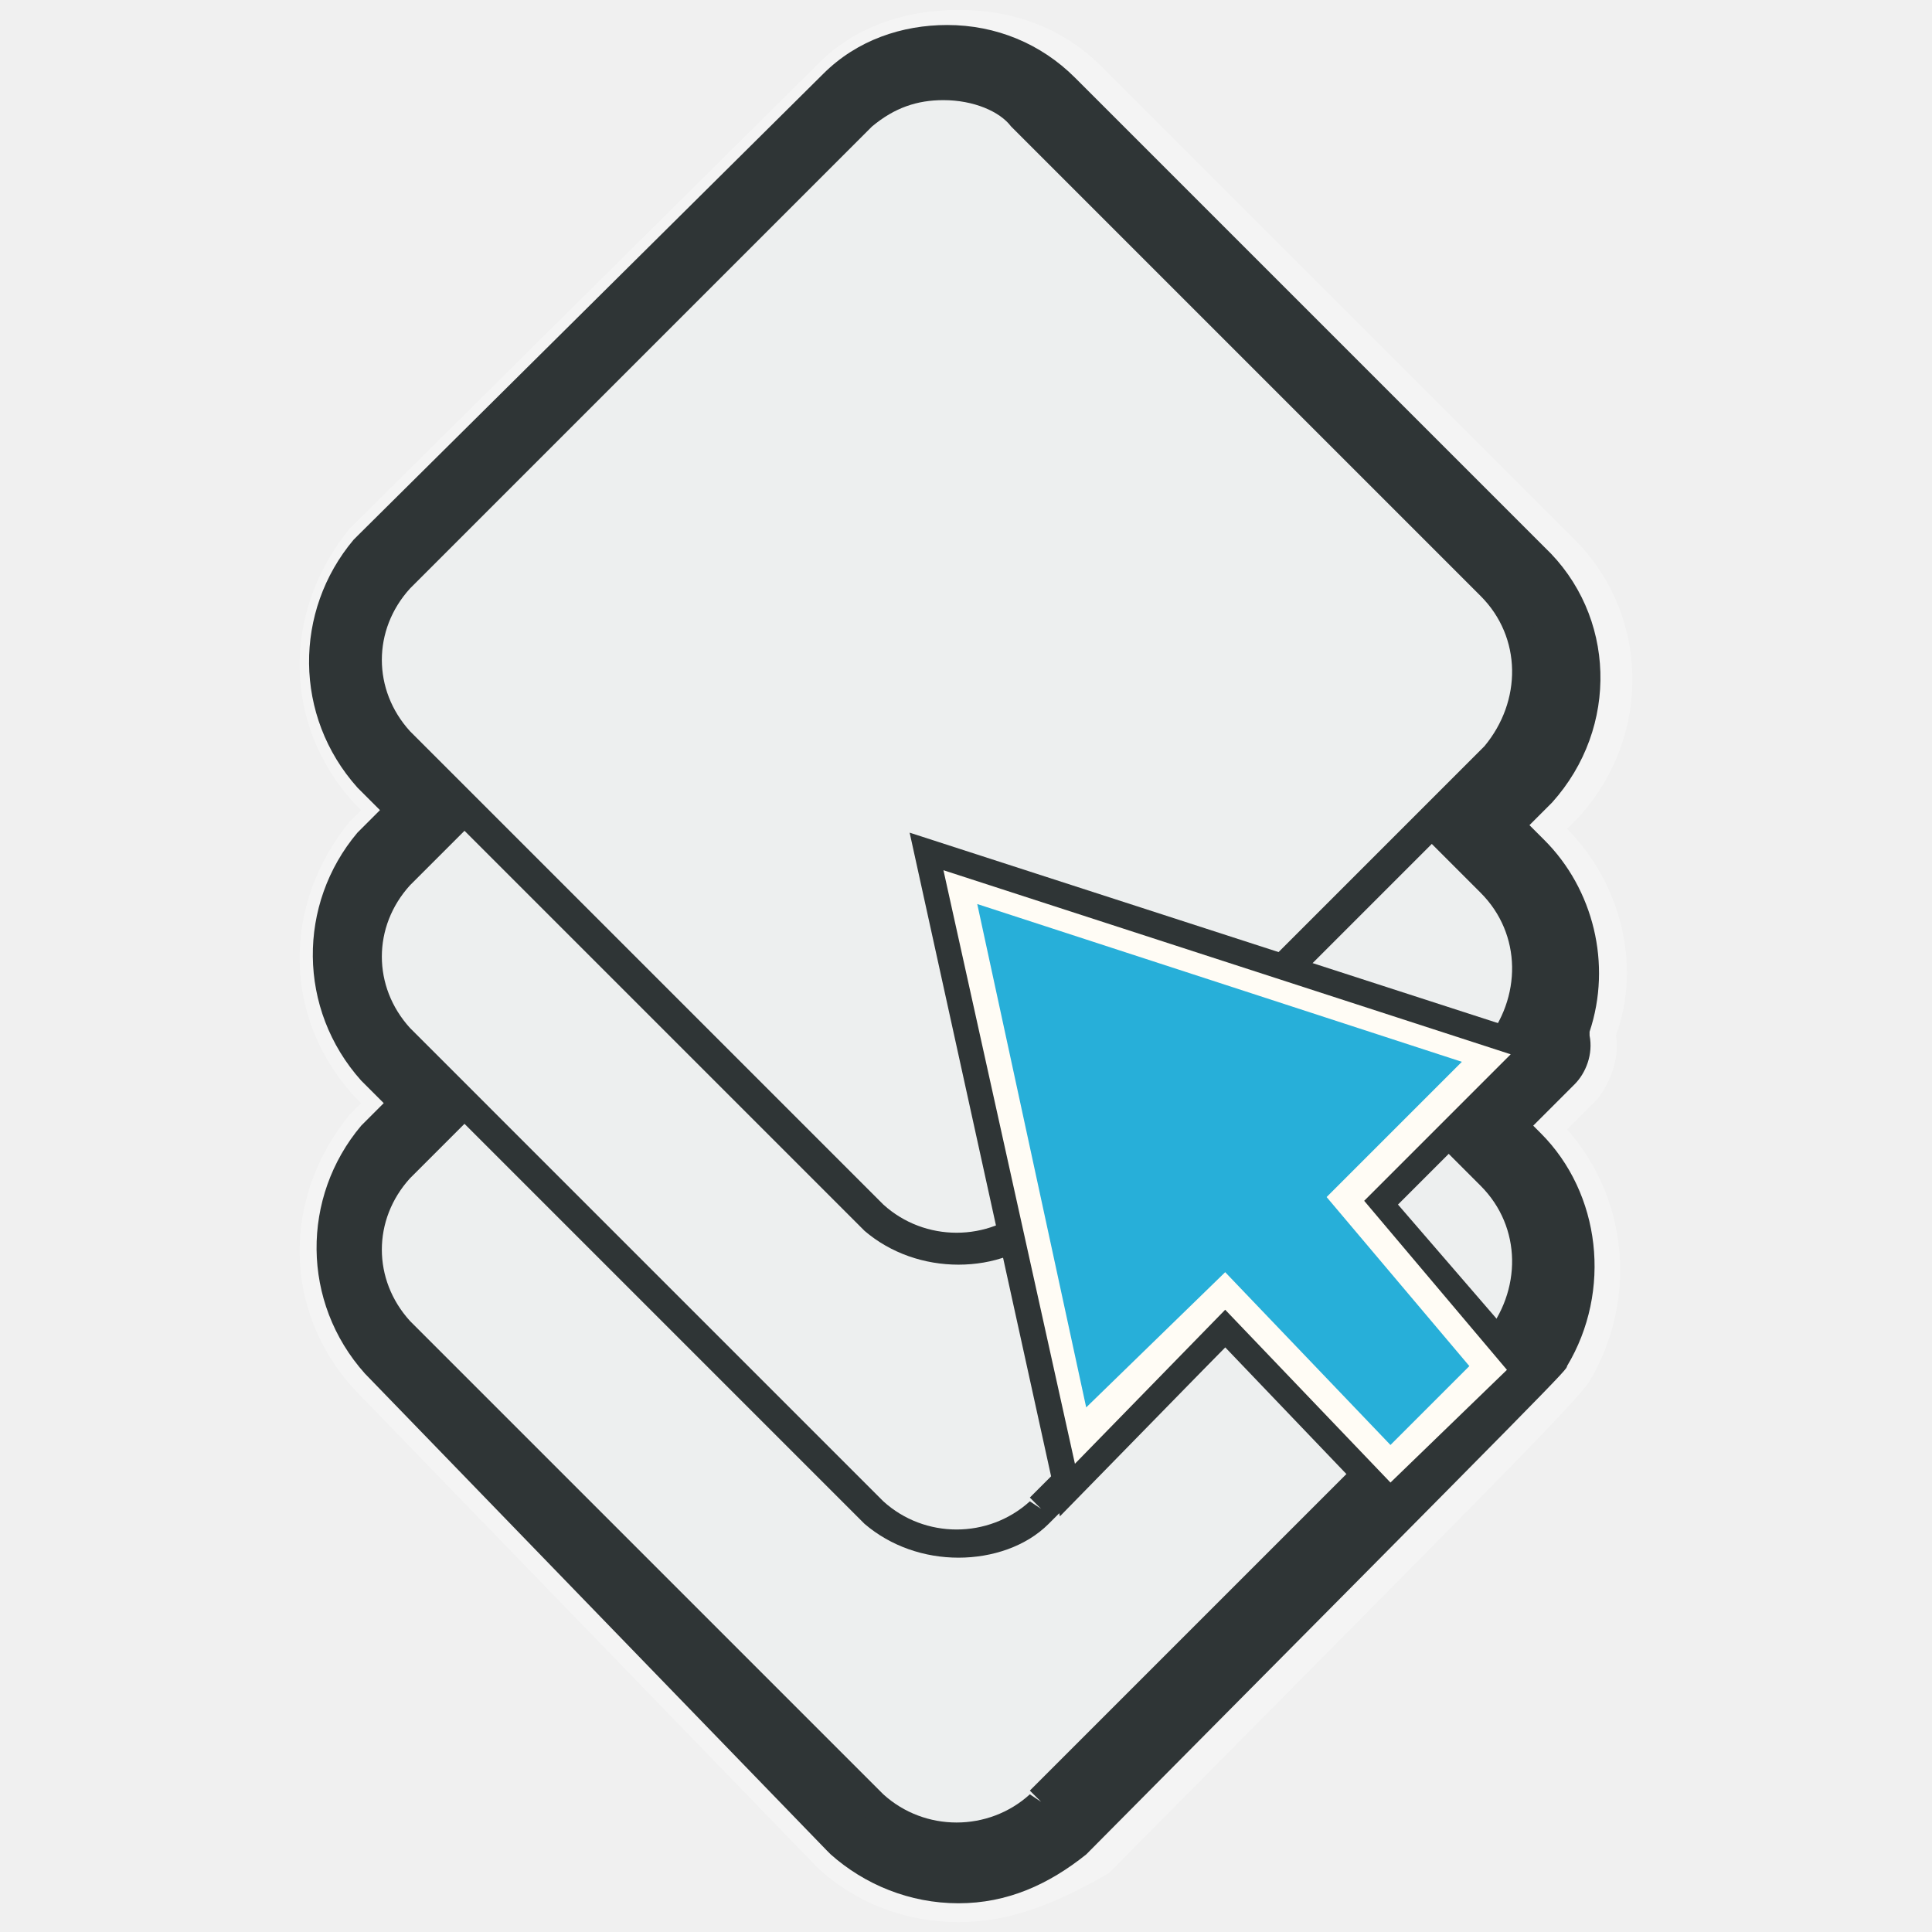
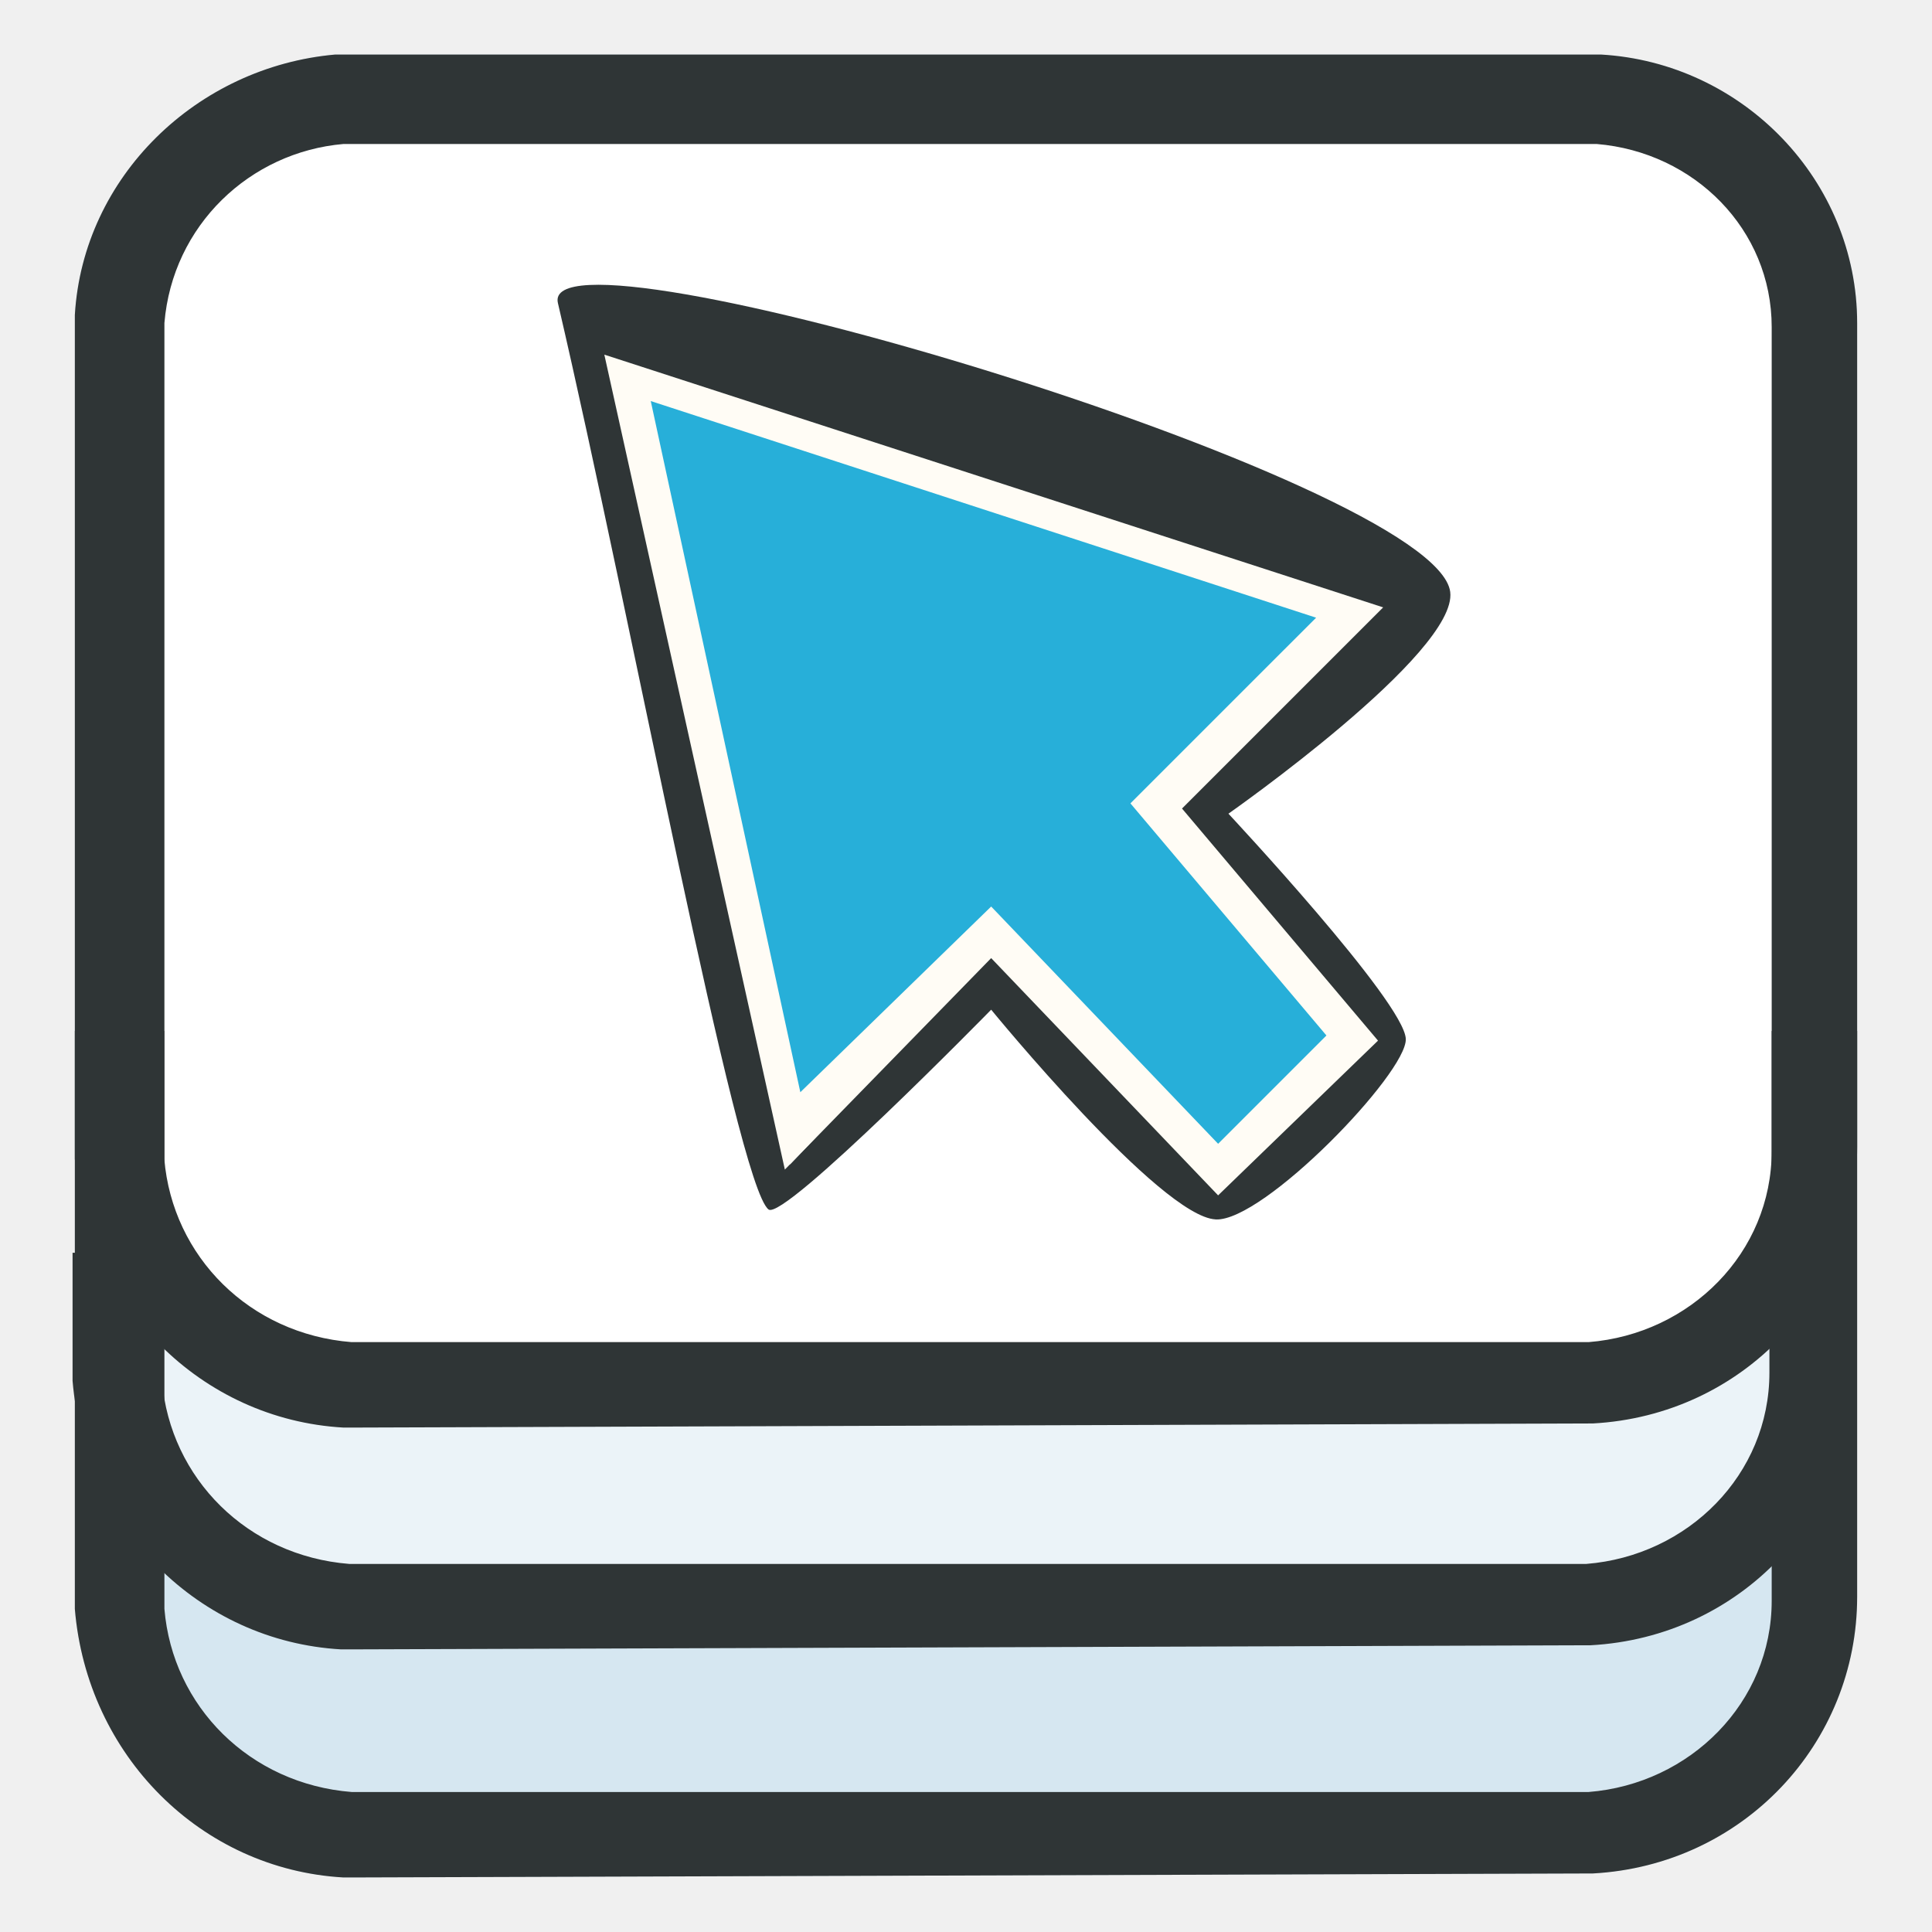
- <svg xmlns="http://www.w3.org/2000/svg" width="64" height="64" viewBox="0 0 16.933 16.933" version="1.1" id="svg1">
+ <svg xmlns="http://www.w3.org/2000/svg" width="64" height="64" viewBox="0 0 16.933 16.933" version="1.1" id="svg1" xml:space="preserve">
  <defs id="defs1">
-     <linearGradient id="SVGID_00000129901450951144020920000007753056098303935627_" gradientUnits="userSpaceOnUse" x1="-434.028" y1="-74.135" x2="-434.028" y2="-49.801" gradientTransform="matrix(1,0,0,-1,0,-121.5918)">
+     <linearGradient id="SVGID_00000129901450951144020920000007753056098303935627_" gradientUnits="userSpaceOnUse" x1="-434.028" y1="-74.135" x2="-434.028" y2="-49.801" gradientTransform="matrix(1,0,0,-1,147.1189,-149.07)">
      <stop offset="0" style="stop-color:#27AFD9" id="stop80" />
      <stop offset="1" style="stop-color:#42BDD9" id="stop81" />
    </linearGradient>
  </defs>
  <g id="layer1">
-     <g id="g1" transform="matrix(1.244376,0,0,1.244376,-2.069049,-2.069049)">
-       <g id="g93" transform="matrix(0.2645833,0,0,0.2645833,21.16643,24.80469)">
-         <path class="st0" d="m -48.2,-36.3 c -1.4,0 -2.7,-0.5 -3.7,-1.4 l -0.1,-0.1 -12.3,-12.7 c -1.9,-2.1 -1.9,-5.1 -0.1,-7.3 l 0.3,-0.3 -0.2,-0.2 c -1.9,-2.1 -1.9,-5.1 -0.1,-7.3 l 0.3,-0.3 -0.2,-0.2 c -1.9,-2.1 -1.9,-5.1 -0.1,-7.3 l 12.5,-12.4 c 0.9,-0.9 2.2,-1.4 3.7,-1.4 1.5,0 2.8,0.5 3.8,1.5 l 12.5,12.5 c 2.1,2 2.2,5.3 0.2,7.5 l -0.3,0.3 v 0 c 1.4,1.4 2,3.6 1.3,5.5 v 0 c 0.1,0.5 -0.1,1.2 -0.5,1.7 l -0.8,0.8 c 1.6,1.8 1.9,4.5 0.6,6.7 v 0 c -0.4,0.6 -2.4,2.6 -12.8,13.1 -1.4,0.8 -2.6,1.3 -4,1.3 z" id="path82" style="opacity:0.3;fill:#ffffff;enable-background:new" />
-         <path class="st2" d="m -32.6,-65.1 -0.4,-0.4 0.6,-0.6 c 1.8,-2 1.7,-5 -0.2,-6.8 l -12.5,-12.5 c -0.9,-0.9 -2.1,-1.4 -3.4,-1.4 -1.2,0 -2.4,0.4 -3.3,1.3 l -12.4,12.3 -0.1,0.1 c -1.6,1.9 -1.6,4.7 0.1,6.6 l 0.6,0.6 -0.5,0.5 -0.1,0.1 c -1.6,1.9 -1.6,4.7 0.1,6.6 l 0.6,0.6 -0.5,0.5 -0.1,0.1 c -1.6,1.9 -1.6,4.7 0.1,6.6 l 12.3,12.7 0.1,0.1 c 0.9,0.8 2.1,1.3 3.4,1.3 1.3,0 2.4,-0.5 3.4,-1.3 C -32,-51 -32,-51 -32,-51.1 c 1.2,-2 0.9,-4.6 -0.7,-6.2 l -0.2,-0.2 1.1,-1.1 c 0.3,-0.3 0.5,-0.8 0.4,-1.3 V -60 c 0.6,-1.8 0.1,-3.8 -1.2,-5.1 z" id="path83" style="fill:#2f3536" />
-         <g id="g85">
-           <path class="st20" d="m -45.9,-39.4 v 0 c -1.3,1.2 -3.2,1.2 -4.5,0 L -50.5,-39.5 -63,-52 v 0 c -1.1,-1.2 -1.1,-3.1 0,-4.3 v 0 l 12.3,-12.3 v 0 c 1.3,-1.1 3.2,-1.1 4.3,0.1 l 12.5,12.5 c 1.2,1.2 1.3,3.2 0.1,4.5 v 0 z" id="path84" style="fill:#edefef" />
-           <path class="st2" d="m -48.2,-38.2 c -0.9,0 -1.8,-0.3 -2.5,-0.9 l -0.1,-0.1 -12.6,-12.6 c -1.2,-1.4 -1.2,-3.4 0,-4.8 l 0.1,-0.1 L -51,-69 c 1.4,-1.2 3.5,-1.2 4.8,0.1 l 12.5,12.5 c 1.4,1.4 1.4,3.5 0.1,5 l -0.1,0.1 -12.2,12.2 c -0.5,0.6 -1.4,0.9 -2.3,0.9 z m -0.4,-30.9 c -0.7,0 -1.3,0.2 -1.9,0.7 l -12.3,12.3 c -1,1.1 -1,2.7 0,3.8 l 12.6,12.6 c 1.1,1 2.8,1 3.9,0 l 0.3,0.2 -0.3,-0.3 12.1,-12.1 c 1,-1.2 1,-2.9 -0.1,-4 l -12.5,-12.5 c -0.3,-0.4 -1,-0.7 -1.8,-0.7 z" id="path85" style="fill:#2f3536" />
-         </g>
-         <g id="g87">
-           <path class="st20" d="m -45.9,-47.2 v 0 c -1.3,1.2 -3.2,1.2 -4.5,0 l -0.1,-0.1 -12.5,-12.5 v 0 c -1.1,-1.2 -1.1,-3.1 0,-4.3 v 0 l 12.3,-12.3 v 0 c 1.3,-1.1 3.2,-1.1 4.3,0.1 l 12.5,12.5 c 1.2,1.2 1.3,3.2 0.1,4.5 v 0 z" id="path86" style="fill:#edefef" />
-           <path class="st2" d="m -48.2,-46 c -0.9,0 -1.8,-0.3 -2.5,-0.9 l -0.1,-0.1 -12.6,-12.6 c -1.2,-1.4 -1.2,-3.4 0,-4.8 l 0.1,-0.1 12.3,-12.3 c 1.4,-1.2 3.5,-1.2 4.8,0.1 l 12.6,12.5 c 1.4,1.4 1.4,3.5 0.1,5 l -0.1,0.1 -12.2,12.2 c -0.6,0.6 -1.5,0.9 -2.4,0.9 z m -0.4,-30.9 c -0.7,0 -1.3,0.2 -1.9,0.7 l -12.3,12.3 c -1,1.1 -1,2.7 0,3.8 l 12.6,12.6 c 1.1,1 2.8,1 3.9,0 l 0.3,0.2 -0.3,-0.3 12.1,-12.1 c 1,-1.2 1,-2.9 -0.1,-4 l -12.5,-12.5 c -0.3,-0.5 -1,-0.7 -1.8,-0.7 z" id="path87" style="fill:#2f3536" />
-         </g>
-         <path class="st20" d="m -45.9,-55.1 v 0 c -1.3,1.2 -3.2,1.2 -4.5,0 l -0.1,-0.1 -12.5,-12.5 v 0 c -1.1,-1.2 -1.1,-3.1 0,-4.3 v 0 l 12.3,-12.3 v 0 c 1.3,-1.1 3.2,-1.1 4.3,0.1 l 12.5,12.5 c 1.2,1.2 1.3,3.2 0.1,4.5 v 0 z" id="path88" style="fill:#edefef" />
-         <path class="st2" d="m -48.2,-53.8 c -0.9,0 -1.8,-0.3 -2.5,-0.9 l -0.1,-0.1 -12.6,-12.6 c -1.2,-1.4 -1.2,-3.4 0,-4.8 l 0.1,-0.1 12.3,-12.3 c 1.4,-1.2 3.5,-1.2 4.8,0.1 l 12.5,12.5 c 1.4,1.4 1.4,3.5 0.1,5 l -0.1,0.1 -12.2,12.2 c -0.5,0.6 -1.4,0.9 -2.3,0.9 z m -0.4,-31 c -0.7,0 -1.3,0.2 -1.9,0.7 l -12.3,12.3 c -1,1.1 -1,2.7 0,3.8 l 12.6,12.6 c 1.1,1 2.8,1 3.9,0 l 0.3,0.2 -0.3,-0.3 12.1,-12.1 c 1,-1.2 1,-2.9 -0.1,-4 l -12.5,-12.5 c -0.3,-0.4 -1,-0.7 -1.8,-0.7 z" id="path89" style="fill:#2f3536" />
-         <g id="g92">
-           <g id="g90">
-             <path class="st2" d="m -36.7,-47 -4.4,-4.6 -4.4,4.5 -4,-18.2 17.3,5.6 -4.3,4.3 3.8,4.4 z m -4.4,-5.7 4.4,4.6 3,-3 -3.8,-4.4 3.9,-3.9 -14.8,-4.8 3.4,15.6 z" id="path90" style="fill:#2f3536" />
-           </g>
-           <g id="g91">
-             <polygon class="st21" points="-37.9,-55.5 -34.1,-59.2 -48.1,-63.8 -44.9,-49.2 -41.1,-53.1 -36.7,-48.5 -34.1,-51 " id="polygon90" style="fill:#27afd9" />
-             <path class="st22" d="m -36.7,-48 -4.4,-4.6 -4,4.1 -3.5,-15.8 15.1,4.9 -3.9,3.9 3.8,4.5 z m -4.4,-5.6 4.4,4.6 2.1,-2.1 -3.8,-4.5 3.6,-3.6 -12.9,-4.2 2.9,13.4 z" id="path91" style="fill:#fffcf5" />
-           </g>
-         </g>
+     <path class="st10" d="m 3.081,16.455 h -0.071 C 1.762,16.384 0.763,15.386 0.656,14.102 V 14.03 2.832 2.76 C 0.728,1.548 1.726,0.585 2.939,0.478 h 0.071 11.02 c 1.248,0.071 2.247,1.106 2.247,2.354 v 11.163 c 0,1.284 -0.999,2.354 -2.318,2.425 h -0.036 z" id="path2" style="fill:#d6e7f1;fill-opacity:1;stroke-width:0.357" />
+     <path class="st10" d="m 3.441,14.411 h -0.067 c -1.165,-0.055 -2.097,-0.826 -2.197,-1.818 v -0.055 -8.65 -0.055 c 0.067,-0.937 0.998,-1.68 2.13,-1.763 h 0.067 10.284 c 1.165,0.055 2.097,0.854 2.097,1.818 v 8.623 c 0,0.992 -0.932,1.818 -2.163,1.873 h -0.033 z" id="path19" style="fill:#ebf3f8;fill-opacity:1;stroke-width:0.357" />
+     <path class="st10" d="m 3.441,11.868 h -0.067 C 2.21,11.82 1.278,11.141 1.178,10.269 V 10.22 2.611 2.562 c 0.067,-0.824 0.998,-1.478 2.13,-1.551 h 0.067 10.284 c 1.165,0.048 2.097,0.751 2.097,1.599 v 7.585 c 0,0.872 -0.932,1.599 -2.163,1.648 h -0.033 z" id="path20" style="fill:#ffffff;fill-opacity:1;stroke-width:0.357" />
+     <path class="st2" d="m 3.081,16.455 h -0.071 C 1.762,16.384 0.763,15.386 0.656,14.102 V 14.03 2.832 2.76 C 0.728,1.548 1.726,0.585 2.939,0.478 h 0.071 11.02 c 1.248,0.071 2.247,1.106 2.247,2.354 v 11.163 c 0,1.284 -0.999,2.354 -2.318,2.425 h -0.036 z m 0,-0.749 H 13.923 c 0.892,-0.071 1.605,-0.785 1.605,-1.676 V 2.867 c 0,-0.856 -0.678,-1.534 -1.534,-1.605 H 13.959 3.01 c -0.82,0.071 -1.498,0.713 -1.569,1.569 v 0.036 11.234 c 0.071,0.856 0.749,1.534 1.641,1.605 z" id="path11" style="fill:#2f3536;stroke-width:0.357" />
+     <path id="path17" style="fill:#2f3536;stroke-width:0.357" class="st2" d="M 16.257,10.98 H 15.508 v 1.051 c 0,0.892 -0.713,1.605 -1.605,1.676 H 3.061 c -0.892,-0.071 -1.569,-0.749 -1.641,-1.605 V 10.98 H 0.636 v 1.051 0.071 c 0.107,1.284 1.106,2.283 2.354,2.354 h 0.071 l 10.842,-0.036 h 0.036 c 1.32,-0.071 2.318,-1.141 2.318,-2.425 z" />
+     <path id="path18" style="fill:#2f3536;stroke-width:0.357" class="st2" d="m 16.277,9.036 h -0.749 v 1.051 c 0,0.892 -0.713,1.605 -1.605,1.676 H 3.081 c -0.892,-0.071 -1.569,-0.749 -1.641,-1.605 V 9.036 H 0.656 v 1.051 0.071 c 0.107,1.284 1.106,2.283 2.354,2.354 h 0.071 l 10.842,-0.036 h 0.036 c 1.32,-0.071 2.318,-1.141 2.318,-2.425 z" />
+     <g id="g92" transform="matrix(0.452059,0,0,0.452059,27.26672,32.17563)" style="stroke:#000000;stroke-width:0;stroke-linejoin:round;stroke-dasharray:none;stroke-opacity:1">
+       <g id="g90" style="stroke:#000000;stroke-width:0;stroke-linejoin:round;stroke-dasharray:none;stroke-opacity:1">
+         <path class="st2" d="M -36.747,-47.534 C -37.817,-47.584 -41.1,-51.6 -41.1,-51.6 c 0,0 -4.021,4.107 -4.317,3.873 -0.623,-0.493 -2.672,-11.524 -4.083,-17.573 -0.409,-1.751 17.023,3.442 17.3,5.6 0.152,1.183 -4.3,4.3 -4.3,4.3 0,0 3.417,3.656 3.439,4.369 0.02,0.661 -2.756,3.542 -3.686,3.498 z M -41.1,-52.7 l 4.4,4.6 3,-3 -3.8,-4.4 3.9,-3.9 -14.8,-4.8 3.4,15.6 z" id="path90" style="fill:#2f3536;stroke:#000000;stroke-width:0;stroke-linejoin:round;stroke-dasharray:none;stroke-opacity:1" />
+       </g>
+       <g id="g91" style="stroke:#000000;stroke-width:0;stroke-linejoin:round;stroke-dasharray:none;stroke-opacity:1">
+         <polygon class="st21" points="-37.9,-55.5 -34.1,-59.2 -48.1,-63.8 -44.9,-49.2 -41.1,-53.1 -36.7,-48.5 -34.1,-51 " id="polygon90" style="fill:#27afd9;stroke:#000000;stroke-width:0;stroke-linejoin:round;stroke-dasharray:none;stroke-opacity:1" />
+         <path class="st22" d="m -36.7,-48 -4.4,-4.6 -4,4.1 -3.5,-15.8 15.1,4.9 -3.9,3.9 3.8,4.5 z m -4.4,-5.6 4.4,4.6 2.1,-2.1 -3.8,-4.5 3.6,-3.6 -12.9,-4.2 2.9,13.4 z" id="path91" style="fill:#fffcf5;stroke:#000000;stroke-width:0;stroke-linejoin:round;stroke-dasharray:none;stroke-opacity:1" />
      </g>
    </g>
  </g>
</svg>
